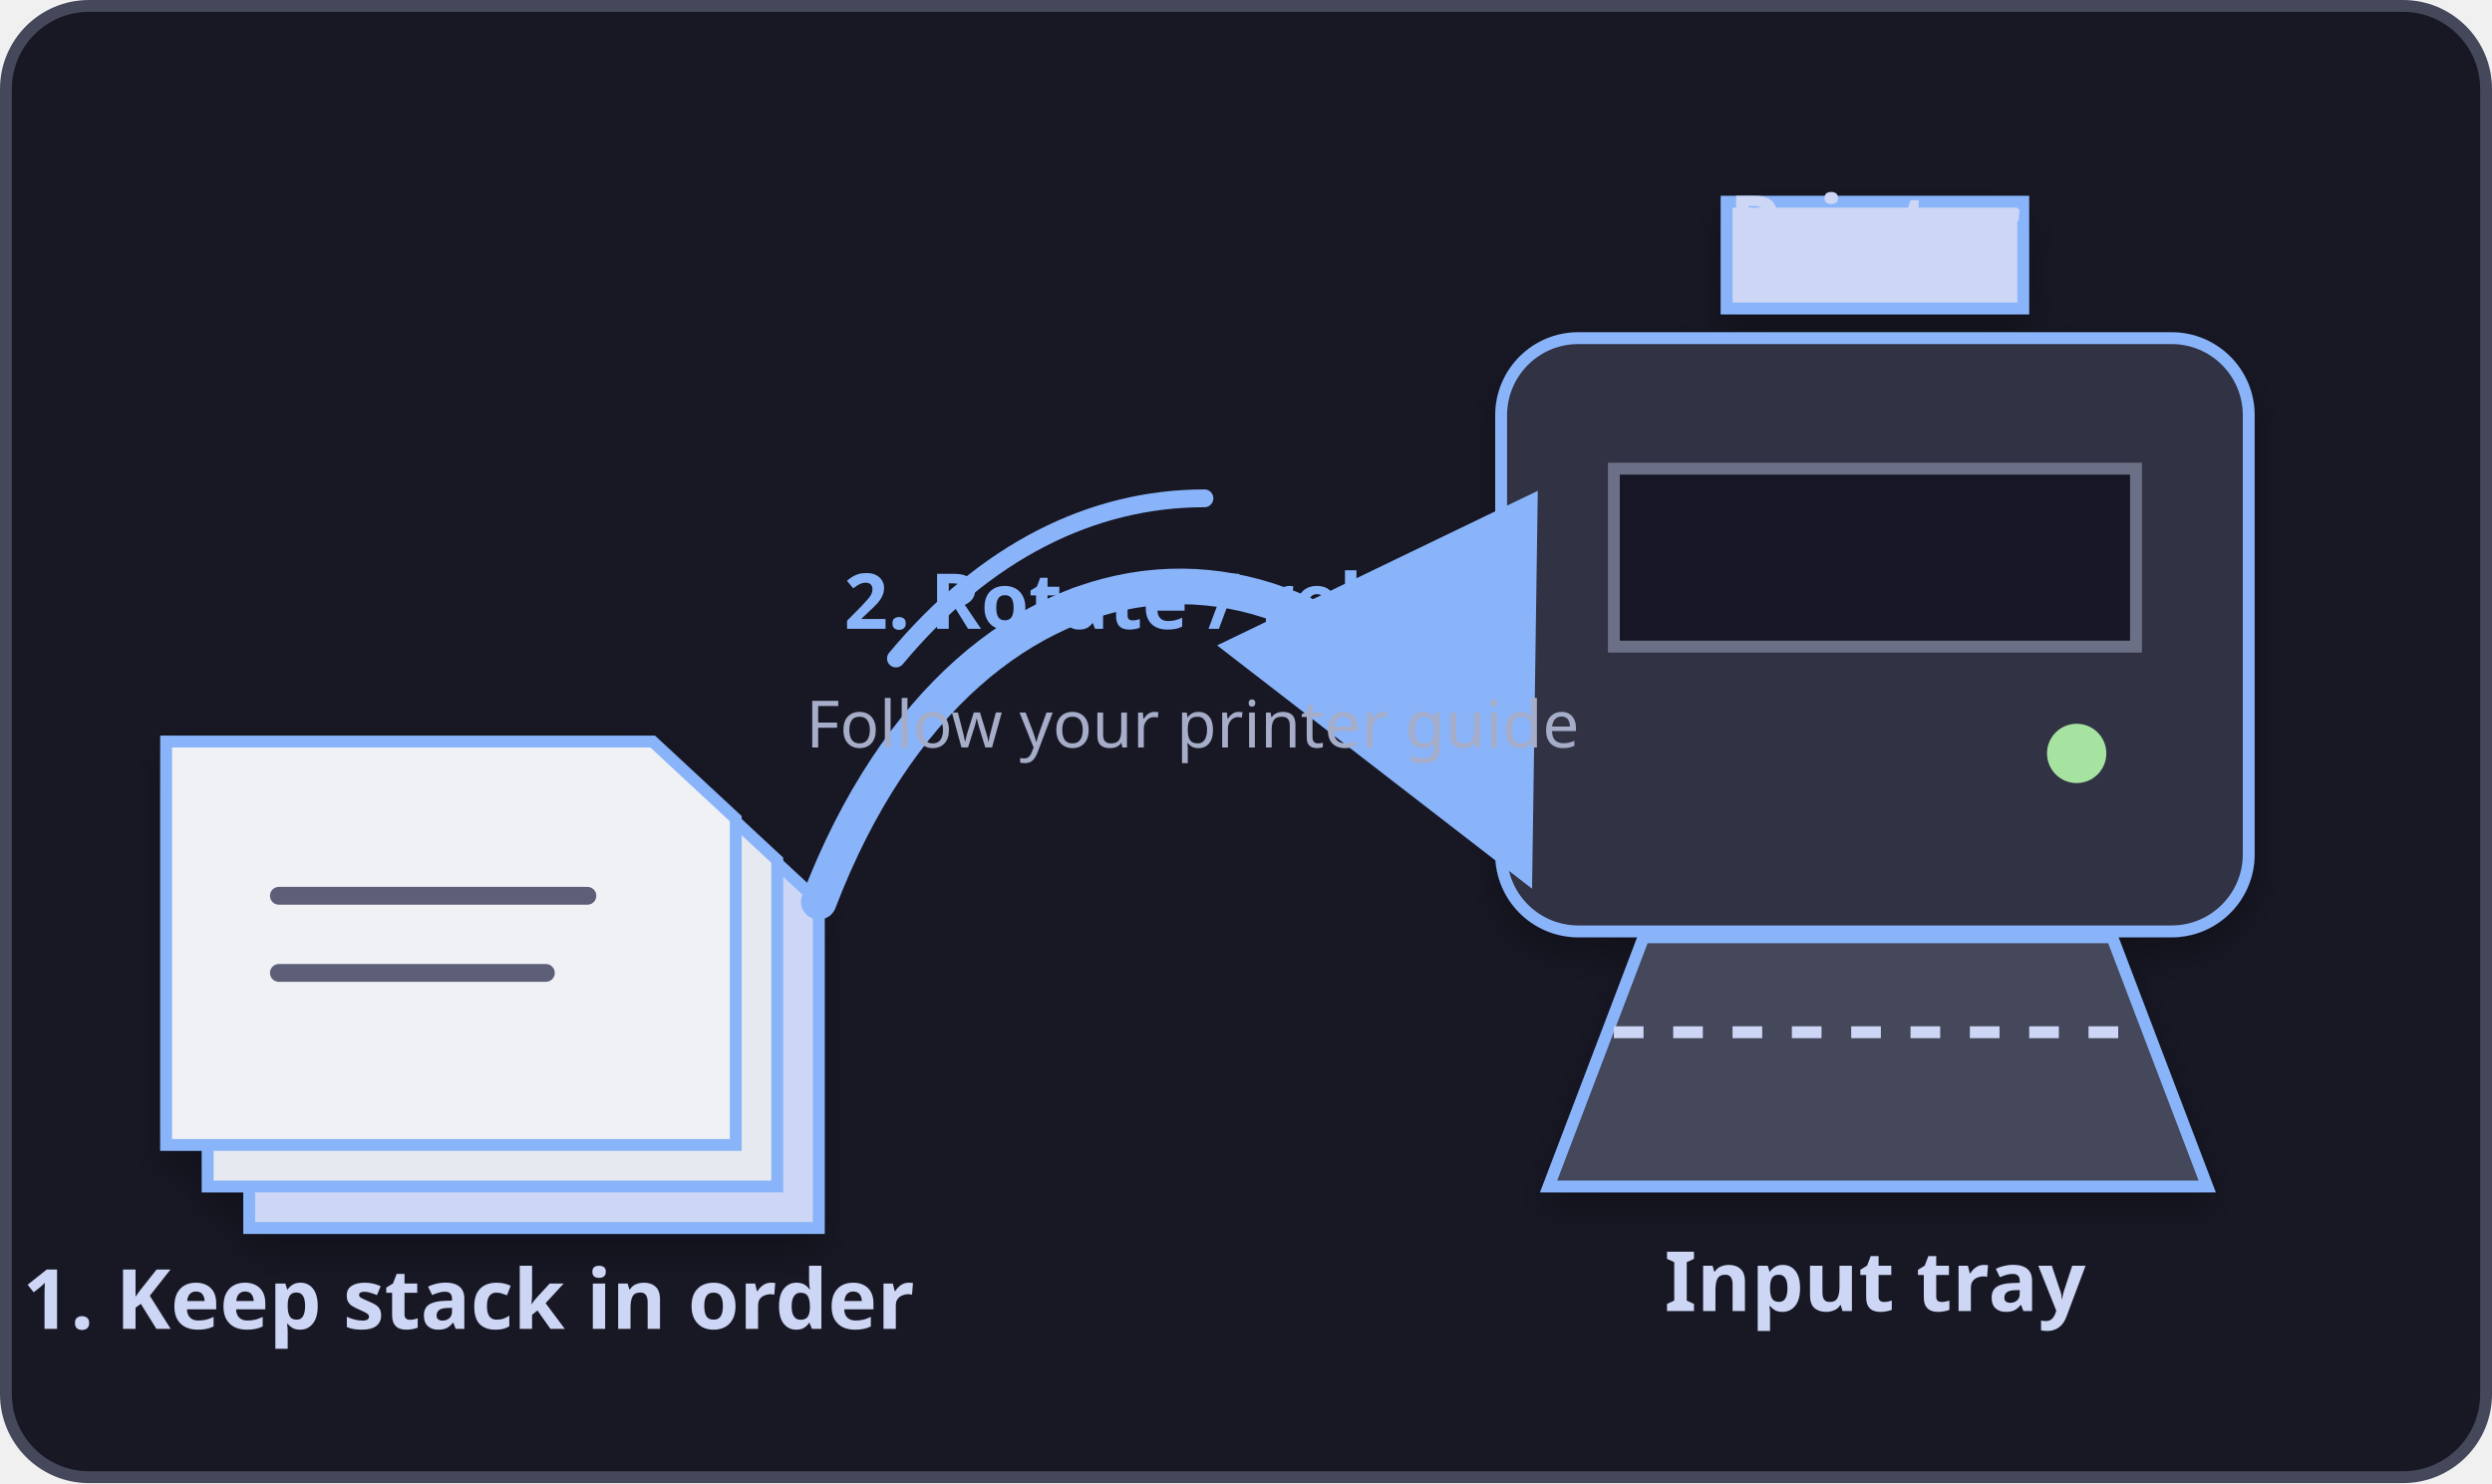
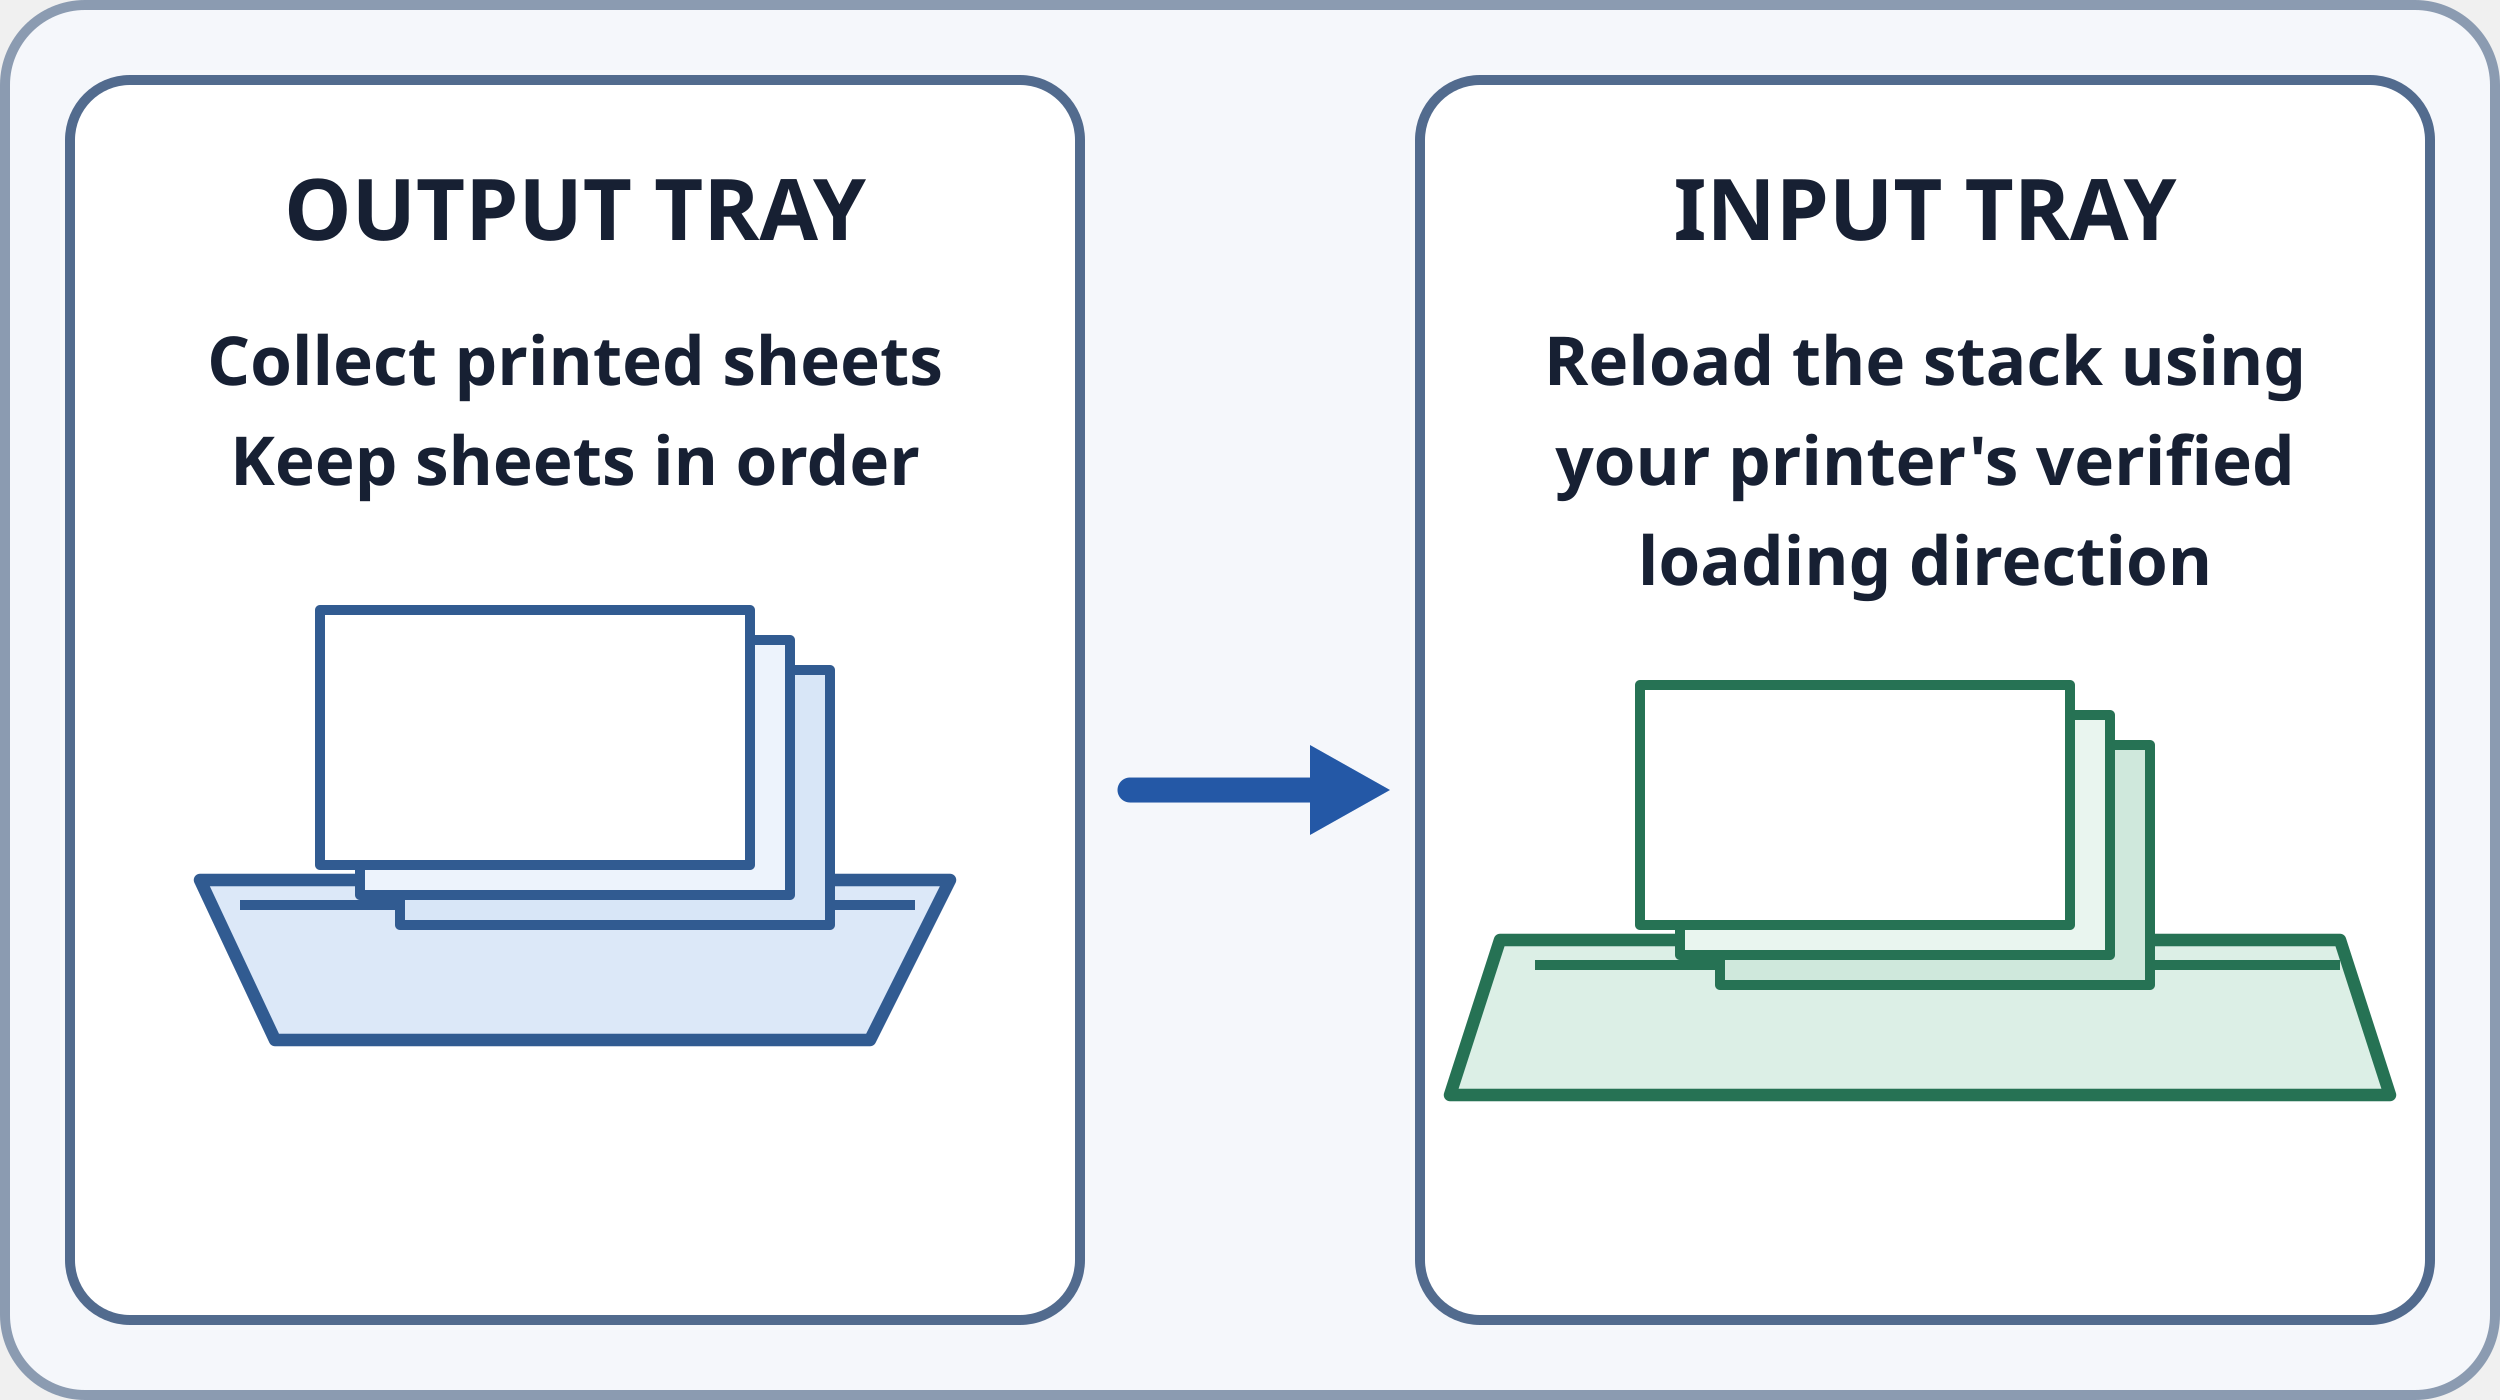
- <svg xmlns="http://www.w3.org/2000/svg" viewBox="0 0 420 250" role="img" aria-labelledby="title desc">
-   <defs>
-     <marker id="arrowhead" markerWidth="10" markerHeight="10" refX="8" refY="5" orient="auto">
-       <path d="M0 0L10 5L0 10z" fill="#89b4fa" />
-     </marker>
-     <filter id="shadow" x="-20%" y="-20%" width="140%" height="140%">
-       <feDropShadow dx="0" dy="3" stdDeviation="3" flood-color="#000" flood-opacity=".28" />
-     </filter>
-   </defs>
-   <rect x="1" y="1" width="418" height="248" rx="14" fill="#181825" stroke="#45475a" stroke-width="2" />
-   <g filter="url(#shadow)">
-     <path d="M42 139h82l14 13v55H42z" fill="#cdd6f4" stroke="#89b4fa" stroke-width="2" />
-     <path d="M35 132h82l14 13v55H35z" fill="#e6e9ef" stroke="#89b4fa" stroke-width="2" />
-     <path d="M28 125h82l14 13v55H28z" fill="#eff1f5" stroke="#89b4fa" stroke-width="2" />
-     <path d="M47 151h52M47 164h45" stroke="#5c5f77" stroke-width="3" stroke-linecap="round" />
+ <svg xmlns="http://www.w3.org/2000/svg" viewBox="0 0 500 280" role="img" aria-labelledby="title desc">
+   <rect x="1" y="1" width="498" height="278" rx="16" fill="#f5f7fb" stroke="#8b9bb1" stroke-width="2" />
+   <g data-area="output">
+     <rect data-role="panel" x="14" y="16" width="202" height="248" rx="12" fill="#ffffff" stroke="#526b8e" stroke-width="2" />
+     <text data-role="area-label" x="115" y="48" text-anchor="middle" fill="#172033" font-family="system-ui, sans-serif" font-size="17" font-weight="750">OUTPUT TRAY</text>
+     <text data-role="label" x="115" y="77" text-anchor="middle" fill="#172033" font-family="system-ui, sans-serif" font-size="13.5" font-weight="600">Collect printed sheets</text>
+     <text data-role="label" x="115" y="97" text-anchor="middle" fill="#172033" font-family="system-ui, sans-serif" font-size="13.5" font-weight="600">Keep sheets in order</text>
+     <g data-role="illustration" data-bounds="40 122 150 86">
+       <path d="M40 176H190L174 208H55Z" fill="#dce8f8" stroke="#315b91" stroke-width="2.5" stroke-linejoin="round" />
+       <path d="M48 181H183" fill="none" stroke="#315b91" stroke-width="2" />
+       <path d="M80 134H166V185H80Z" fill="#d8e6f7" stroke="#315b91" stroke-width="2" stroke-linejoin="round" />
+       <path d="M72 128H158V179H72Z" fill="#edf3fc" stroke="#315b91" stroke-width="2" stroke-linejoin="round" />
+       <path d="M64 122H150V173H64Z" fill="#ffffff" stroke="#315b91" stroke-width="2" stroke-linejoin="round" />
+     </g>
  </g>
-   <text x="79" y="224" text-anchor="middle" fill="#cdd6f4" font-family="system-ui, sans-serif" font-size="14" font-weight="700">1. Keep stack in order</text>
-   <g filter="url(#shadow)">
-     <rect x="253" y="57" width="126" height="100" rx="13" fill="#313244" stroke="#89b4fa" stroke-width="2" />
-     <path d="M272 79h88v30h-88z" rx="4" fill="#181825" stroke="#6c7086" stroke-width="2" />
-     <circle cx="350" cy="127" r="5" fill="#a6e3a1" />
-     <path d="M277 158h79l16 42H261z" fill="#45475a" stroke="#89b4fa" stroke-width="2" />
-     <path d="M272 174h89" stroke="#cdd6f4" stroke-width="2" stroke-dasharray="5 5" />
-     <path d="M291 52h50v-18h-50z" fill="#cdd6f4" stroke="#89b4fa" stroke-width="2" />
+   <path data-role="flow-arrow" d="M226 158H265" fill="none" stroke="#2458a6" stroke-width="5" stroke-linecap="round" />
+   <path data-role="flow-arrowhead" d="M262 149L278 158L262 167Z" fill="#2458a6" />
+   <g data-area="input">
+     <rect data-role="panel" x="284" y="16" width="202" height="248" rx="12" fill="#ffffff" stroke="#526b8e" stroke-width="2" />
+     <text data-role="area-label" x="385" y="48" text-anchor="middle" fill="#172033" font-family="system-ui, sans-serif" font-size="17" font-weight="750">INPUT TRAY</text>
+     <text data-role="label" x="385" y="77" text-anchor="middle" fill="#172033" font-family="system-ui, sans-serif" font-size="13.5" font-weight="600">Reload the stack using</text>
+     <text data-role="label" x="385" y="97" text-anchor="middle" fill="#172033" font-family="system-ui, sans-serif" font-size="13.5" font-weight="600">your printer's verified</text>
+     <text data-role="label" x="385" y="117" text-anchor="middle" fill="#172033" font-family="system-ui, sans-serif" font-size="13.5" font-weight="600">loading direction</text>
+     <g data-role="illustration" data-bounds="290 137 188 82">
+       <path d="M300 188H468L478 219H290Z" fill="#dcefe6" stroke="#267254" stroke-width="2.5" stroke-linejoin="round" />
+       <path d="M307 193H468" fill="none" stroke="#267254" stroke-width="2" />
+       <path d="M344 149H430V197H344Z" fill="#cfe8dc" stroke="#267254" stroke-width="2" stroke-linejoin="round" />
+       <path d="M336 143H422V191H336Z" fill="#e9f5ef" stroke="#267254" stroke-width="2" stroke-linejoin="round" />
+       <path d="M328 137H414V185H328Z" fill="#ffffff" stroke="#267254" stroke-width="2" stroke-linejoin="round" />
+     </g>
  </g>
-   <text x="316" y="43" text-anchor="middle" fill="#cdd6f4" font-family="system-ui, sans-serif" font-size="14" font-weight="700">Printer</text>
-   <text x="316" y="221" text-anchor="middle" fill="#cdd6f4" font-family="system-ui, sans-serif" font-size="14" font-weight="700">Input tray</text>
-   <path d="M138 152C164 84 226 83 253 139" fill="none" stroke="#89b4fa" stroke-width="6" stroke-linecap="round" marker-end="url(#arrowhead)" />
-   <path d="M151 111c15-18 33-27 52-27" fill="none" stroke="#89b4fa" stroke-width="3" stroke-linecap="round" />
-   <text x="198" y="106" text-anchor="middle" fill="#89b4fa" font-family="system-ui, sans-serif" font-size="13" font-weight="700">2. Rotate / reload</text>
-   <text x="201" y="126" text-anchor="middle" fill="#a6adc8" font-family="system-ui, sans-serif" font-size="11">Follow your printer guide</text>
</svg>
